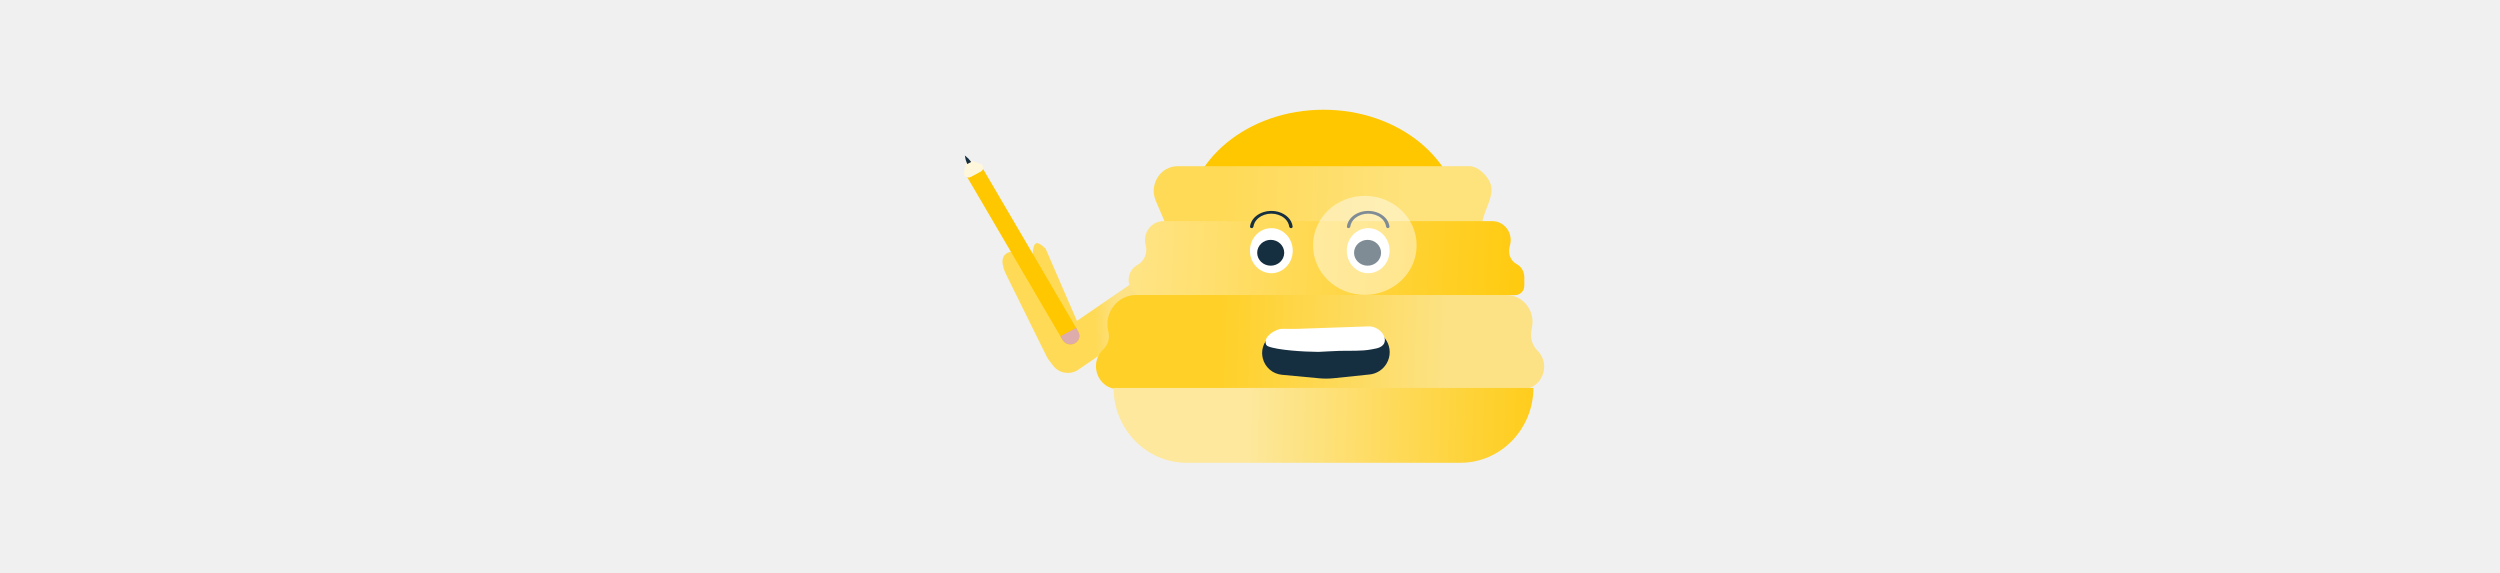
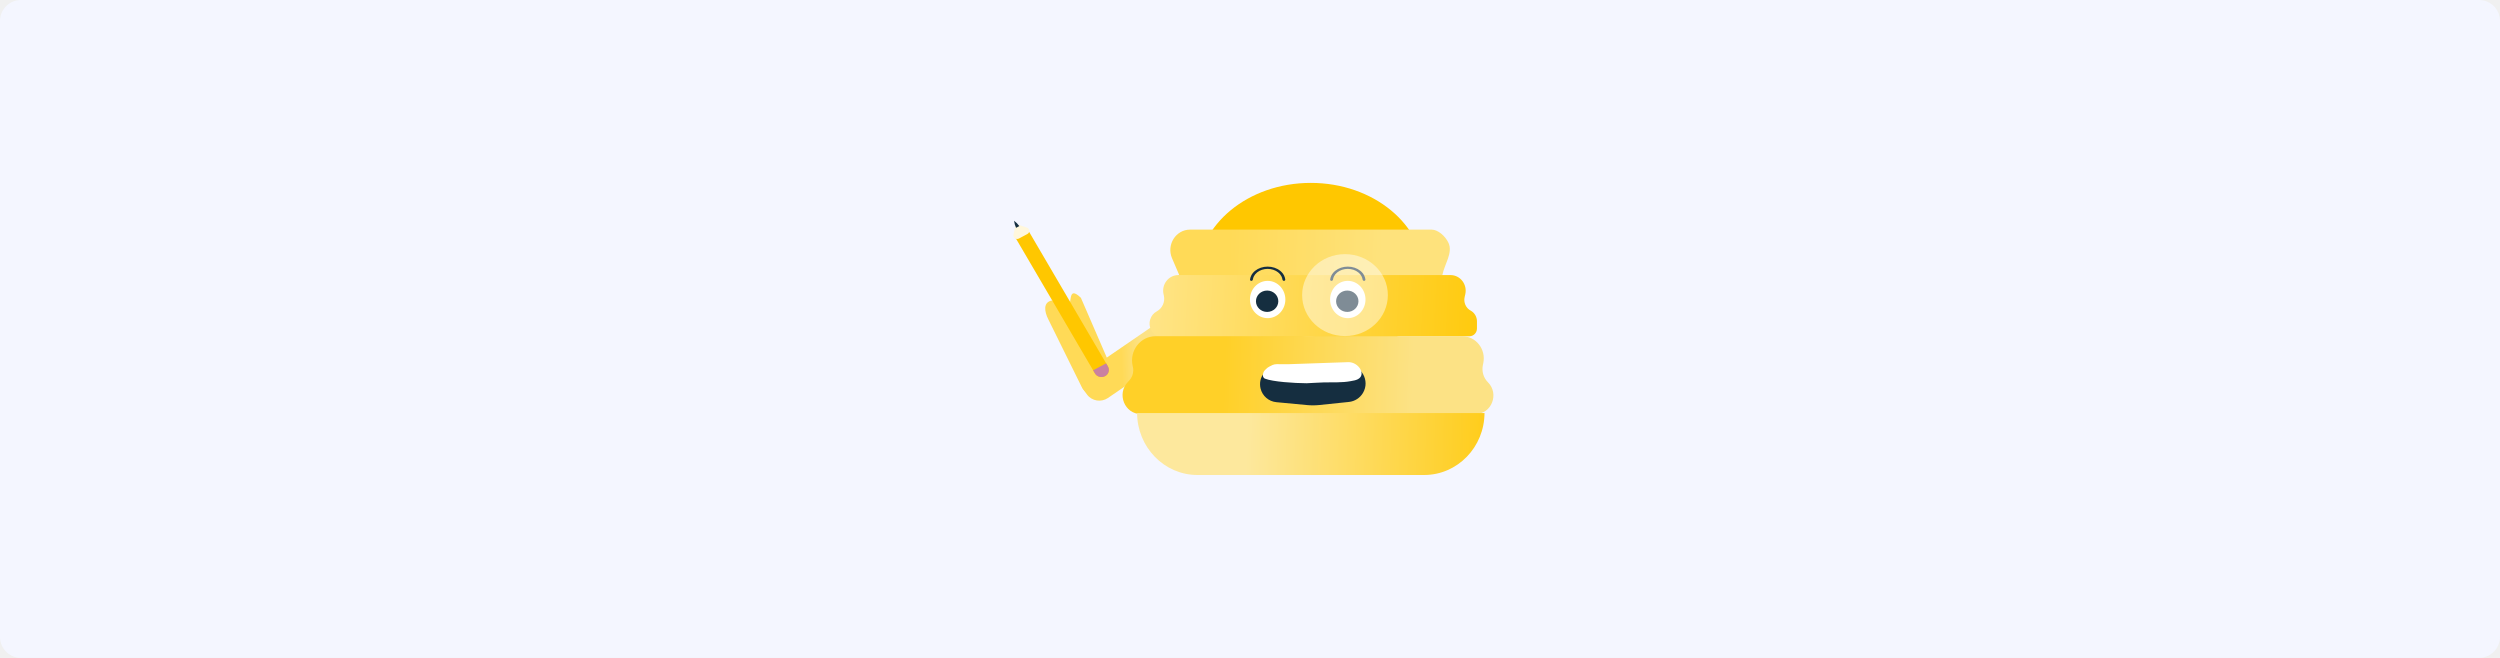
- <svg xmlns="http://www.w3.org/2000/svg" width="786" height="180" viewBox="0 0 786 180" fill="none">
-   <path d="M363.347 90.577C361.523 88.147 357.984 87.589 355.441 89.332L331.268 105.896C328.725 107.638 328.141 111.021 329.965 113.451L331.117 114.987C332.94 117.417 336.48 117.975 339.023 116.232L363.196 99.668C365.739 97.926 366.322 94.543 364.499 92.113L363.347 90.577Z" fill="url(#paint0_linear_5245_24472)" />
-   <path d="M317.757 79.17C314.216 79.847 314.955 83.515 316.29 86.219L328.983 111.928C330.318 114.632 333.694 115.79 336.524 114.514L338.313 113.707C341.143 112.431 342.354 109.204 341.019 106.5L328.734 78.156C323.068 72.742 325.968 81.825 323.138 83.101L317.757 79.17Z" fill="url(#paint1_linear_5245_24472)" />
-   <path d="M308.233 51.691L303.289 54.336L334.076 106.898C334.84 108.203 336.566 108.669 337.932 107.938C339.297 107.208 339.784 105.558 339.02 104.254L308.233 51.691Z" fill="#FFC700" />
-   <path d="M305.556 50.578C304.749 50.304 303.874 50.772 303.696 51.574L303.119 54.181C302.867 55.318 304.135 56.21 305.196 55.642L308.401 53.928C309.462 53.36 309.33 51.861 308.183 51.471L305.556 50.578Z" fill="#FFF7DC" />
-   <path d="M303.339 48.879L303.619 50.281L304.105 51.572L305.341 50.911L304.443 49.84L303.339 48.879Z" fill="#152E40" />
-   <path d="M338.328 103.072L333.384 105.717L334.076 106.898C334.84 108.203 336.566 108.669 337.932 107.938C339.297 107.208 339.784 105.558 339.02 104.254L338.328 103.072Z" fill="#DFACAC" />
-   <path d="M373.055 70.001C373.055 50.394 392.329 34.5 416.105 34.5C439.881 34.5 459.155 50.394 459.155 70.001C459.155 89.608 439.881 105.502 416.105 105.502C392.329 105.502 373.055 89.608 373.055 70.001Z" fill="url(#paint2_angular_5245_24472)" />
-   <path d="M363.374 63.136C361.176 58.012 364.816 52.251 370.251 52.251H462.021C464.362 52.251 467.169 54.615 468.412 57.265C470.2 61.078 466.872 65.436 466.088 69.547C465.691 69.767 465.239 69.884 464.78 69.884L367.977 70.001H366.058C365.854 70.001 365.782 69.723 365.959 69.619C366.047 69.567 366.083 69.454 366.042 69.358L363.374 63.136Z" fill="url(#paint3_linear_5245_24472)" />
-   <path d="M360.156 76.855C359.289 73.118 362.037 69.528 365.765 69.528H469.19C472.918 69.528 475.667 73.118 474.8 76.855L474.565 77.866C474.088 79.921 475.027 82.047 476.844 83.025C478.32 83.821 479.245 85.395 479.245 87.112V89.823C479.245 91.457 477.96 92.781 476.375 92.781L359.92 93.172C356.484 93.183 354.034 89.74 355.078 86.365C355.483 85.055 356.391 83.952 357.574 83.315C359.687 82.177 360.812 79.686 360.258 77.296L360.156 76.855Z" fill="url(#paint4_linear_5245_24472)" />
-   <path d="M348.409 104.037C347.11 98.269 351.359 92.758 357.102 92.758H473.638C478.854 92.758 482.742 97.715 481.65 102.972L481.49 103.739C480.998 106.109 481.725 108.573 483.413 110.26C487.814 114.657 484.794 122.341 478.666 122.341L351.532 122.342C345.345 122.342 342.242 114.635 346.611 110.119L347.053 109.662C348.07 108.612 348.64 107.189 348.64 105.705C348.64 105.279 348.593 104.854 348.5 104.438L348.409 104.037Z" fill="url(#paint5_linear_5245_24472)" />
-   <path d="M350.095 121.832C350.095 121.907 350.155 121.968 350.228 121.968H481.983C482.056 121.968 482.115 121.908 482.115 121.833C482.115 134.904 471.835 145.5 459.155 145.5H373.056C360.375 145.5 350.095 134.903 350.095 121.832Z" fill="url(#paint6_linear_5245_24472)" />
-   <path d="M405.898 71.726C406.194 71.726 406.437 71.495 406.404 71.214C406.341 70.678 406.179 70.152 405.922 69.653C405.584 68.997 405.088 68.4 404.463 67.897C403.839 67.394 403.097 66.995 402.281 66.723C401.464 66.451 400.59 66.311 399.706 66.311C398.823 66.311 397.948 66.451 397.131 66.723C396.315 66.995 395.573 67.394 394.949 67.897C394.324 68.4 393.828 68.997 393.49 69.653C393.234 70.152 393.071 70.678 393.008 71.214C392.975 71.495 393.218 71.726 393.515 71.726C393.811 71.726 394.047 71.495 394.087 71.214C394.146 70.792 394.279 70.378 394.481 69.984C394.766 69.432 395.182 68.93 395.707 68.507C396.232 68.085 396.856 67.75 397.542 67.521C398.228 67.292 398.963 67.174 399.706 67.174C400.449 67.174 401.184 67.292 401.87 67.521C402.556 67.75 403.18 68.085 403.705 68.507C404.23 68.93 404.646 69.432 404.931 69.984C405.133 70.378 405.266 70.792 405.325 71.214C405.365 71.495 405.601 71.726 405.898 71.726Z" fill="#152E40" />
-   <path d="M406.435 78.814C406.435 82.728 403.423 85.901 399.707 85.901C395.991 85.901 392.978 82.728 392.978 78.814C392.978 74.899 395.991 71.726 399.707 71.726C403.423 71.726 406.435 74.899 406.435 78.814Z" fill="white" />
-   <path d="M403.759 79.472C403.759 81.714 401.856 83.532 399.51 83.532C397.163 83.532 395.26 81.714 395.26 79.472C395.26 77.229 397.163 75.41 399.51 75.41C401.856 75.41 403.759 77.229 403.759 79.472Z" fill="#152E40" />
-   <path d="M436.352 71.726C436.648 71.726 436.891 71.495 436.858 71.214C436.795 70.678 436.633 70.152 436.376 69.653C436.038 68.997 435.542 68.4 434.917 67.897C434.293 67.394 433.551 66.995 432.735 66.723C431.919 66.451 431.044 66.311 430.16 66.311C429.277 66.311 428.402 66.451 427.585 66.723C426.769 66.995 426.028 67.394 425.403 67.897C424.778 68.4 424.282 68.997 423.944 69.653C423.688 70.152 423.525 70.678 423.462 71.214C423.429 71.495 423.672 71.726 423.969 71.726C424.265 71.726 424.501 71.495 424.541 71.214C424.6 70.792 424.733 70.378 424.936 69.984C425.22 69.432 425.636 68.93 426.161 68.507C426.687 68.085 427.31 67.75 427.996 67.521C428.682 67.292 429.417 67.174 430.16 67.174C430.903 67.174 431.638 67.292 432.324 67.521C433.01 67.75 433.634 68.085 434.159 68.507C434.684 68.93 435.1 69.432 435.385 69.984C435.587 70.378 435.72 70.792 435.779 71.214C435.819 71.495 436.055 71.726 436.352 71.726Z" fill="#152E40" />
-   <path d="M436.889 78.814C436.889 82.728 433.877 85.901 430.161 85.901C426.445 85.901 423.432 82.728 423.432 78.814C423.432 74.899 426.445 71.726 430.161 71.726C433.877 71.726 436.889 74.899 436.889 78.814Z" fill="white" />
-   <path d="M434.213 79.472C434.213 81.714 432.31 83.532 429.964 83.532C427.617 83.532 425.714 81.714 425.714 79.472C425.714 77.229 427.617 75.41 429.964 75.41C432.31 75.41 434.213 77.229 434.213 79.472Z" fill="#152E40" />
-   <path d="M445.385 77.14C445.385 85.738 438.092 92.707 429.096 92.707C420.1 92.707 412.808 85.738 412.808 77.14C412.808 68.543 420.1 61.573 429.096 61.573C438.092 61.573 445.385 68.543 445.385 77.14Z" fill="white" fill-opacity="0.45" />
-   <path d="M430.585 117.738C432.807 117.508 434.788 116.238 435.927 114.317C438.715 109.612 435.323 103.659 429.854 103.659L429.182 103.659L421.635 104.624C417.519 105.151 413.352 105.146 409.236 104.61L406.172 104.21C405.767 104.157 405.36 104.136 404.952 104.145L403.5 104.179C399.135 104.279 395.98 108.388 397.011 112.631C397.699 115.468 400.112 117.555 403.018 117.829L414.723 118.931C416.252 119.075 417.793 119.068 419.321 118.909L430.585 117.738Z" fill="#152E40" />
-   <path d="M430.283 102.616C434.247 102.48 437.433 107.479 433.847 109.171C433.571 109.301 433.08 109.475 432.781 109.536C432.336 109.626 431.842 109.725 431.293 109.831C427.97 110.47 424.483 110.221 421.1 110.313C418.963 110.371 416.586 110.55 414.507 110.634C409.806 110.606 401.632 110.079 398.686 108.886C397.981 108.601 397.782 107.827 397.928 107.081C398.029 106.56 398.277 106.08 398.644 105.698L399.056 105.266C399.439 104.867 399.887 104.536 400.382 104.29L401.579 103.693L401.573 103.696C402.087 103.483 402.638 103.375 403.194 103.379L405.474 103.392L407.426 103.404L430.283 102.616Z" fill="white" />
+ <svg xmlns="http://www.w3.org/2000/svg" width="950" height="250" viewBox="0 0 950 250" fill="none">
+   <rect width="950" height="250" rx="8" fill="#F4F6FF" />
+   <path d="M445.347 125.577C443.523 123.147 439.984 122.589 437.441 124.332L413.268 140.896C410.725 142.638 410.141 146.021 411.965 148.451L413.117 149.987C414.94 152.417 418.48 152.975 421.023 151.232L445.196 134.668C447.739 132.926 448.322 129.543 446.499 127.113L445.347 125.577Z" fill="url(#paint0_linear_5840_30366)" />
+   <path d="M399.757 114.17C396.216 114.846 396.955 118.515 398.29 121.219L410.983 146.928C412.318 149.632 415.694 150.79 418.524 149.514L420.313 148.707C423.143 147.431 424.354 144.204 423.019 141.5L410.734 113.156C405.068 107.742 407.968 116.825 405.138 118.101L399.757 114.17Z" fill="url(#paint1_linear_5840_30366)" />
+   <path d="M390.233 86.691L385.289 89.335L416.076 141.898C416.84 143.203 418.566 143.669 419.932 142.938C421.297 142.208 421.784 140.558 421.02 139.254L390.233 86.691Z" fill="#FFC700" />
+   <path d="M387.556 85.578C386.749 85.304 385.874 85.772 385.696 86.574L385.119 89.18C384.867 90.318 386.135 91.21 387.196 90.642L390.401 88.928C391.462 88.36 391.33 86.861 390.183 86.471L387.556 85.578Z" fill="#FFF7DC" />
+   <path d="M385.339 83.879L385.619 85.281L386.105 86.572L387.341 85.911L386.443 84.84L385.339 83.879Z" fill="#152E40" />
+   <path d="M420.328 138.072L415.384 140.717L416.076 141.898C416.84 143.203 418.566 143.669 419.932 142.938C421.297 142.208 421.784 140.558 421.02 139.254L420.328 138.072Z" fill="#CA81A0" />
+   <path d="M455.055 105.001C455.055 85.394 474.329 69.5 498.105 69.5C521.881 69.5 541.155 85.394 541.155 105.001C541.155 124.608 521.881 140.502 498.105 140.502C474.329 140.502 455.055 124.608 455.055 105.001Z" fill="url(#paint2_angular_5840_30366)" />
+   <path d="M445.374 98.136C443.176 93.012 446.816 87.251 452.251 87.251H544.021C546.362 87.251 549.169 89.615 550.412 92.265C552.2 96.078 548.872 100.436 548.088 104.547C547.691 104.767 547.239 104.884 546.78 104.884L449.977 105.001H448.058C447.854 105.001 447.782 104.723 447.959 104.619C448.047 104.566 448.083 104.454 448.042 104.358L445.374 98.136Z" fill="url(#paint3_linear_5840_30366)" />
+   <path d="M442.156 111.855C441.289 108.118 444.037 104.528 447.765 104.528H551.19C554.918 104.528 557.667 108.118 556.8 111.855L556.565 112.866C556.088 114.921 557.027 117.047 558.844 118.025C560.32 118.821 561.245 120.395 561.245 122.112V124.823C561.245 126.457 559.96 127.781 558.375 127.781L441.92 128.172C438.484 128.183 436.034 124.74 437.078 121.365C437.483 120.054 438.391 118.952 439.574 118.315C441.687 117.177 442.812 114.686 442.258 112.296L442.156 111.855Z" fill="url(#paint4_linear_5840_30366)" />
+   <path d="M430.409 139.037C429.11 133.27 433.359 127.758 439.102 127.758H555.638C560.854 127.758 564.742 132.715 563.65 137.972L563.49 138.739C562.998 141.109 563.725 143.573 565.413 145.26C569.814 149.657 566.794 157.341 560.666 157.341L433.532 157.342C427.345 157.342 424.242 149.635 428.611 145.119L429.053 144.662C430.07 143.612 430.64 142.189 430.64 140.705C430.64 140.279 430.593 139.854 430.5 139.438L430.409 139.037Z" fill="url(#paint5_linear_5840_30366)" />
+   <path d="M432.095 156.832C432.095 156.907 432.155 156.968 432.228 156.968H563.983C564.056 156.968 564.115 156.908 564.115 156.833C564.115 169.904 553.835 180.5 541.155 180.5H455.056C442.375 180.5 432.095 169.903 432.095 156.832Z" fill="url(#paint6_linear_5840_30366)" />
+   <path d="M487.898 106.726C488.194 106.726 488.437 106.495 488.404 106.214C488.341 105.678 488.179 105.152 487.922 104.654C487.584 103.997 487.088 103.4 486.463 102.897C485.839 102.394 485.097 101.995 484.281 101.723C483.464 101.451 482.59 101.311 481.706 101.311C480.823 101.311 479.948 101.451 479.131 101.723C478.315 101.995 477.573 102.394 476.949 102.897C476.324 103.4 475.828 103.997 475.49 104.654C475.234 105.152 475.071 105.678 475.008 106.214C474.975 106.495 475.218 106.726 475.515 106.726C475.811 106.726 476.047 106.495 476.087 106.214C476.146 105.792 476.279 105.378 476.481 104.984C476.766 104.432 477.182 103.93 477.707 103.507C478.232 103.085 478.856 102.75 479.542 102.521C480.228 102.292 480.963 102.174 481.706 102.174C482.449 102.174 483.184 102.292 483.87 102.521C484.556 102.75 485.18 103.085 485.705 103.507C486.23 103.93 486.646 104.432 486.931 104.984C487.133 105.378 487.266 105.792 487.325 106.214C487.365 106.495 487.601 106.726 487.898 106.726Z" fill="#152E40" />
+   <path d="M488.435 113.814C488.435 117.728 485.423 120.901 481.707 120.901C477.991 120.901 474.978 117.728 474.978 113.814C474.978 109.899 477.991 106.726 481.707 106.726C485.423 106.726 488.435 109.899 488.435 113.814Z" fill="white" />
+   <path d="M485.759 114.471C485.759 116.714 483.856 118.532 481.51 118.532C479.163 118.532 477.26 116.714 477.26 114.471C477.26 112.229 479.163 110.41 481.51 110.41C483.856 110.41 485.759 112.229 485.759 114.471Z" fill="#152E40" />
+   <path d="M518.352 106.726C518.648 106.726 518.891 106.495 518.858 106.214C518.795 105.678 518.633 105.152 518.376 104.654C518.038 103.997 517.542 103.4 516.917 102.897C516.293 102.394 515.551 101.995 514.735 101.723C513.919 101.451 513.044 101.311 512.16 101.311C511.277 101.311 510.402 101.451 509.585 101.723C508.769 101.995 508.028 102.394 507.403 102.897C506.778 103.4 506.282 103.997 505.944 104.654C505.688 105.152 505.525 105.678 505.462 106.214C505.429 106.495 505.672 106.726 505.969 106.726C506.265 106.726 506.501 106.495 506.541 106.214C506.6 105.792 506.733 105.378 506.936 104.984C507.22 104.432 507.636 103.93 508.161 103.507C508.687 103.085 509.31 102.75 509.996 102.521C510.682 102.292 511.417 102.174 512.16 102.174C512.903 102.174 513.638 102.292 514.324 102.521C515.01 102.75 515.634 103.085 516.159 103.507C516.684 103.93 517.1 104.432 517.385 104.984C517.587 105.378 517.72 105.792 517.779 106.214C517.819 106.495 518.055 106.726 518.352 106.726Z" fill="#152E40" />
+   <path d="M518.889 113.814C518.889 117.728 515.877 120.901 512.161 120.901C508.445 120.901 505.432 117.728 505.432 113.814C505.432 109.899 508.445 106.726 512.161 106.726C515.877 106.726 518.889 109.899 518.889 113.814Z" fill="white" />
+   <path d="M516.213 114.471C516.213 116.714 514.31 118.532 511.964 118.532C509.617 118.532 507.714 116.714 507.714 114.471C507.714 112.229 509.617 110.41 511.964 110.41C514.31 110.41 516.213 112.229 516.213 114.471Z" fill="#152E40" />
+   <path d="M527.385 112.14C527.385 120.738 520.092 127.707 511.096 127.707C502.1 127.707 494.808 120.738 494.808 112.14C494.808 103.543 502.1 96.573 511.096 96.573C520.092 96.573 527.385 103.543 527.385 112.14Z" fill="white" fill-opacity="0.45" />
+   <path d="M512.585 152.738C514.807 152.508 516.788 151.238 517.927 149.317C520.715 144.612 517.323 138.659 511.854 138.659L511.182 138.659L503.635 139.624C499.519 140.151 495.352 140.146 491.236 139.61L488.172 139.21C487.767 139.157 487.36 139.136 486.952 139.145L485.5 139.179C481.135 139.279 477.98 143.388 479.011 147.631C479.699 150.468 482.112 152.555 485.018 152.829L496.723 153.931C498.252 154.075 499.793 154.068 501.321 153.909L512.585 152.738Z" fill="#152E40" />
+   <path d="M512.283 137.616C516.247 137.48 519.433 142.479 515.847 144.171C515.571 144.301 515.08 144.475 514.781 144.536C514.336 144.626 513.842 144.725 513.293 144.831C509.97 145.47 506.483 145.221 503.1 145.313C500.963 145.371 498.586 145.55 496.507 145.634C491.806 145.606 483.632 145.079 480.686 143.886C479.981 143.601 479.782 142.827 479.928 142.081C480.029 141.56 480.277 141.08 480.644 140.698L481.056 140.266C481.439 139.867 481.887 139.536 482.382 139.29L483.579 138.693L483.573 138.696C484.087 138.483 484.638 138.375 485.194 138.379L487.474 138.392L489.426 138.404L512.283 137.616Z" fill="white" />
  <defs>
-     <linearGradient id="paint0_linear_5245_24472" x1="350.448" y1="67.611" x2="316.535" y2="68.819" gradientUnits="userSpaceOnUse">
+     <linearGradient id="paint0_linear_5840_30366" x1="432.448" y1="102.611" x2="398.535" y2="103.818" gradientUnits="userSpaceOnUse">
      <stop stop-color="#FCE285" />
      <stop offset="0.22" stop-color="#FFDA57" />
    </linearGradient>
-     <linearGradient id="paint1_linear_5245_24472" x1="350.448" y1="67.611" x2="316.535" y2="68.819" gradientUnits="userSpaceOnUse">
+     <linearGradient id="paint1_linear_5840_30366" x1="432.448" y1="102.611" x2="398.535" y2="103.818" gradientUnits="userSpaceOnUse">
      <stop stop-color="#FCE285" />
      <stop offset="0.22" stop-color="#FFDA57" />
    </linearGradient>
-     <radialGradient id="paint2_angular_5245_24472" cx="0" cy="0" r="1" gradientUnits="userSpaceOnUse" gradientTransform="translate(415.034 90) rotate(-142.434) scale(7.40825 7.16222)">
+     <radialGradient id="paint2_angular_5840_30366" cx="0" cy="0" r="1" gradientUnits="userSpaceOnUse" gradientTransform="translate(497.034 125) rotate(-142.434) scale(7.40825 7.16222)">
      <stop offset="0.4" stop-color="#FFF7DC" />
      <stop offset="0.552" stop-color="#FFC700" />
    </radialGradient>
-     <linearGradient id="paint3_linear_5245_24472" x1="386.848" y1="10.452" x2="481.715" y2="13.927" gradientUnits="userSpaceOnUse">
+     <linearGradient id="paint3_linear_5840_30366" x1="468.848" y1="45.452" x2="563.715" y2="48.927" gradientUnits="userSpaceOnUse">
      <stop stop-color="#FFDA57" />
      <stop offset="0.615" stop-color="#FEE27C" />
    </linearGradient>
-     <linearGradient id="paint4_linear_5245_24472" x1="344.568" y1="45.184" x2="495.424" y2="52.923" gradientUnits="userSpaceOnUse">
+     <linearGradient id="paint4_linear_5840_30366" x1="426.568" y1="80.184" x2="577.424" y2="87.923" gradientUnits="userSpaceOnUse">
      <stop stop-color="#FFE793" />
      <stop offset="1" stop-color="#FFC700" />
    </linearGradient>
-     <linearGradient id="paint5_linear_5245_24472" x1="386.848" y1="10.452" x2="481.715" y2="13.927" gradientUnits="userSpaceOnUse">
+     <linearGradient id="paint5_linear_5840_30366" x1="468.848" y1="45.452" x2="563.715" y2="48.927" gradientUnits="userSpaceOnUse">
      <stop stop-color="#FFD028" />
      <stop offset="0.755" stop-color="#FCE285" />
    </linearGradient>
-     <linearGradient id="paint6_linear_5245_24472" x1="393.588" y1="63.499" x2="502.868" y2="66.281" gradientUnits="userSpaceOnUse">
+     <linearGradient id="paint6_linear_5840_30366" x1="475.588" y1="98.499" x2="584.868" y2="101.281" gradientUnits="userSpaceOnUse">
      <stop stop-color="#FDE89D" />
      <stop offset="1" stop-color="#FFC700" />
    </linearGradient>
  </defs>
</svg>
